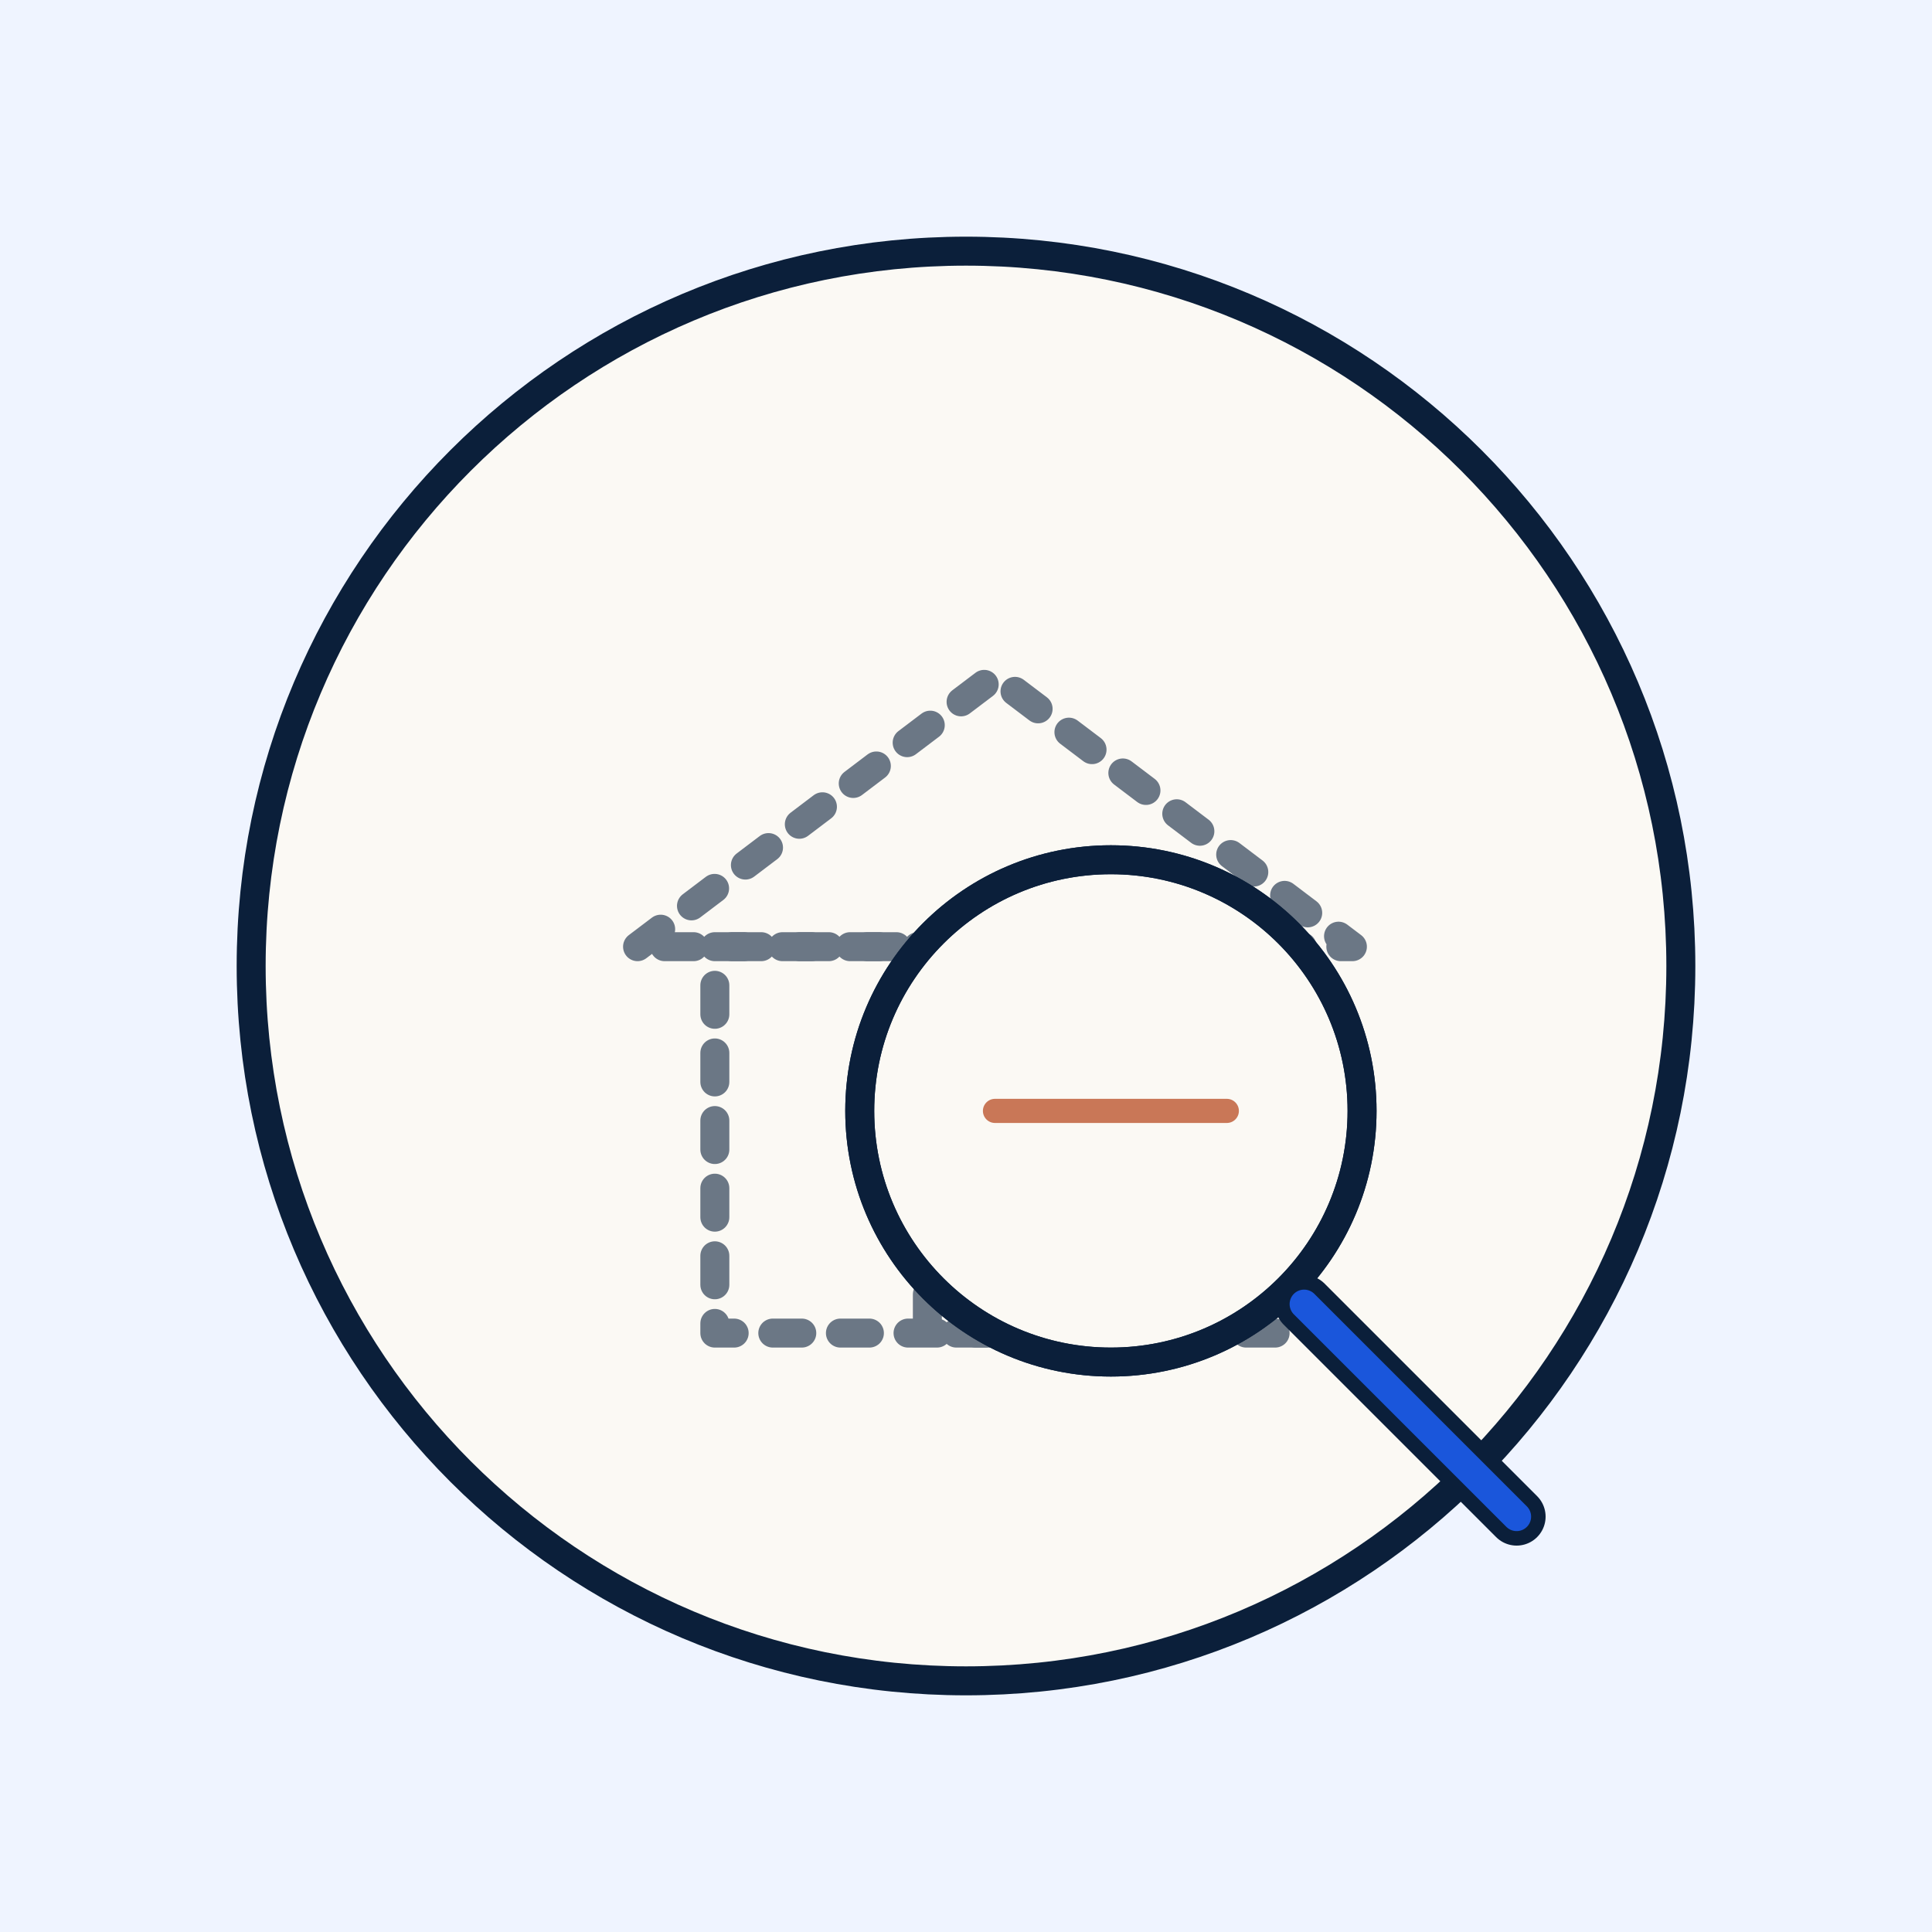
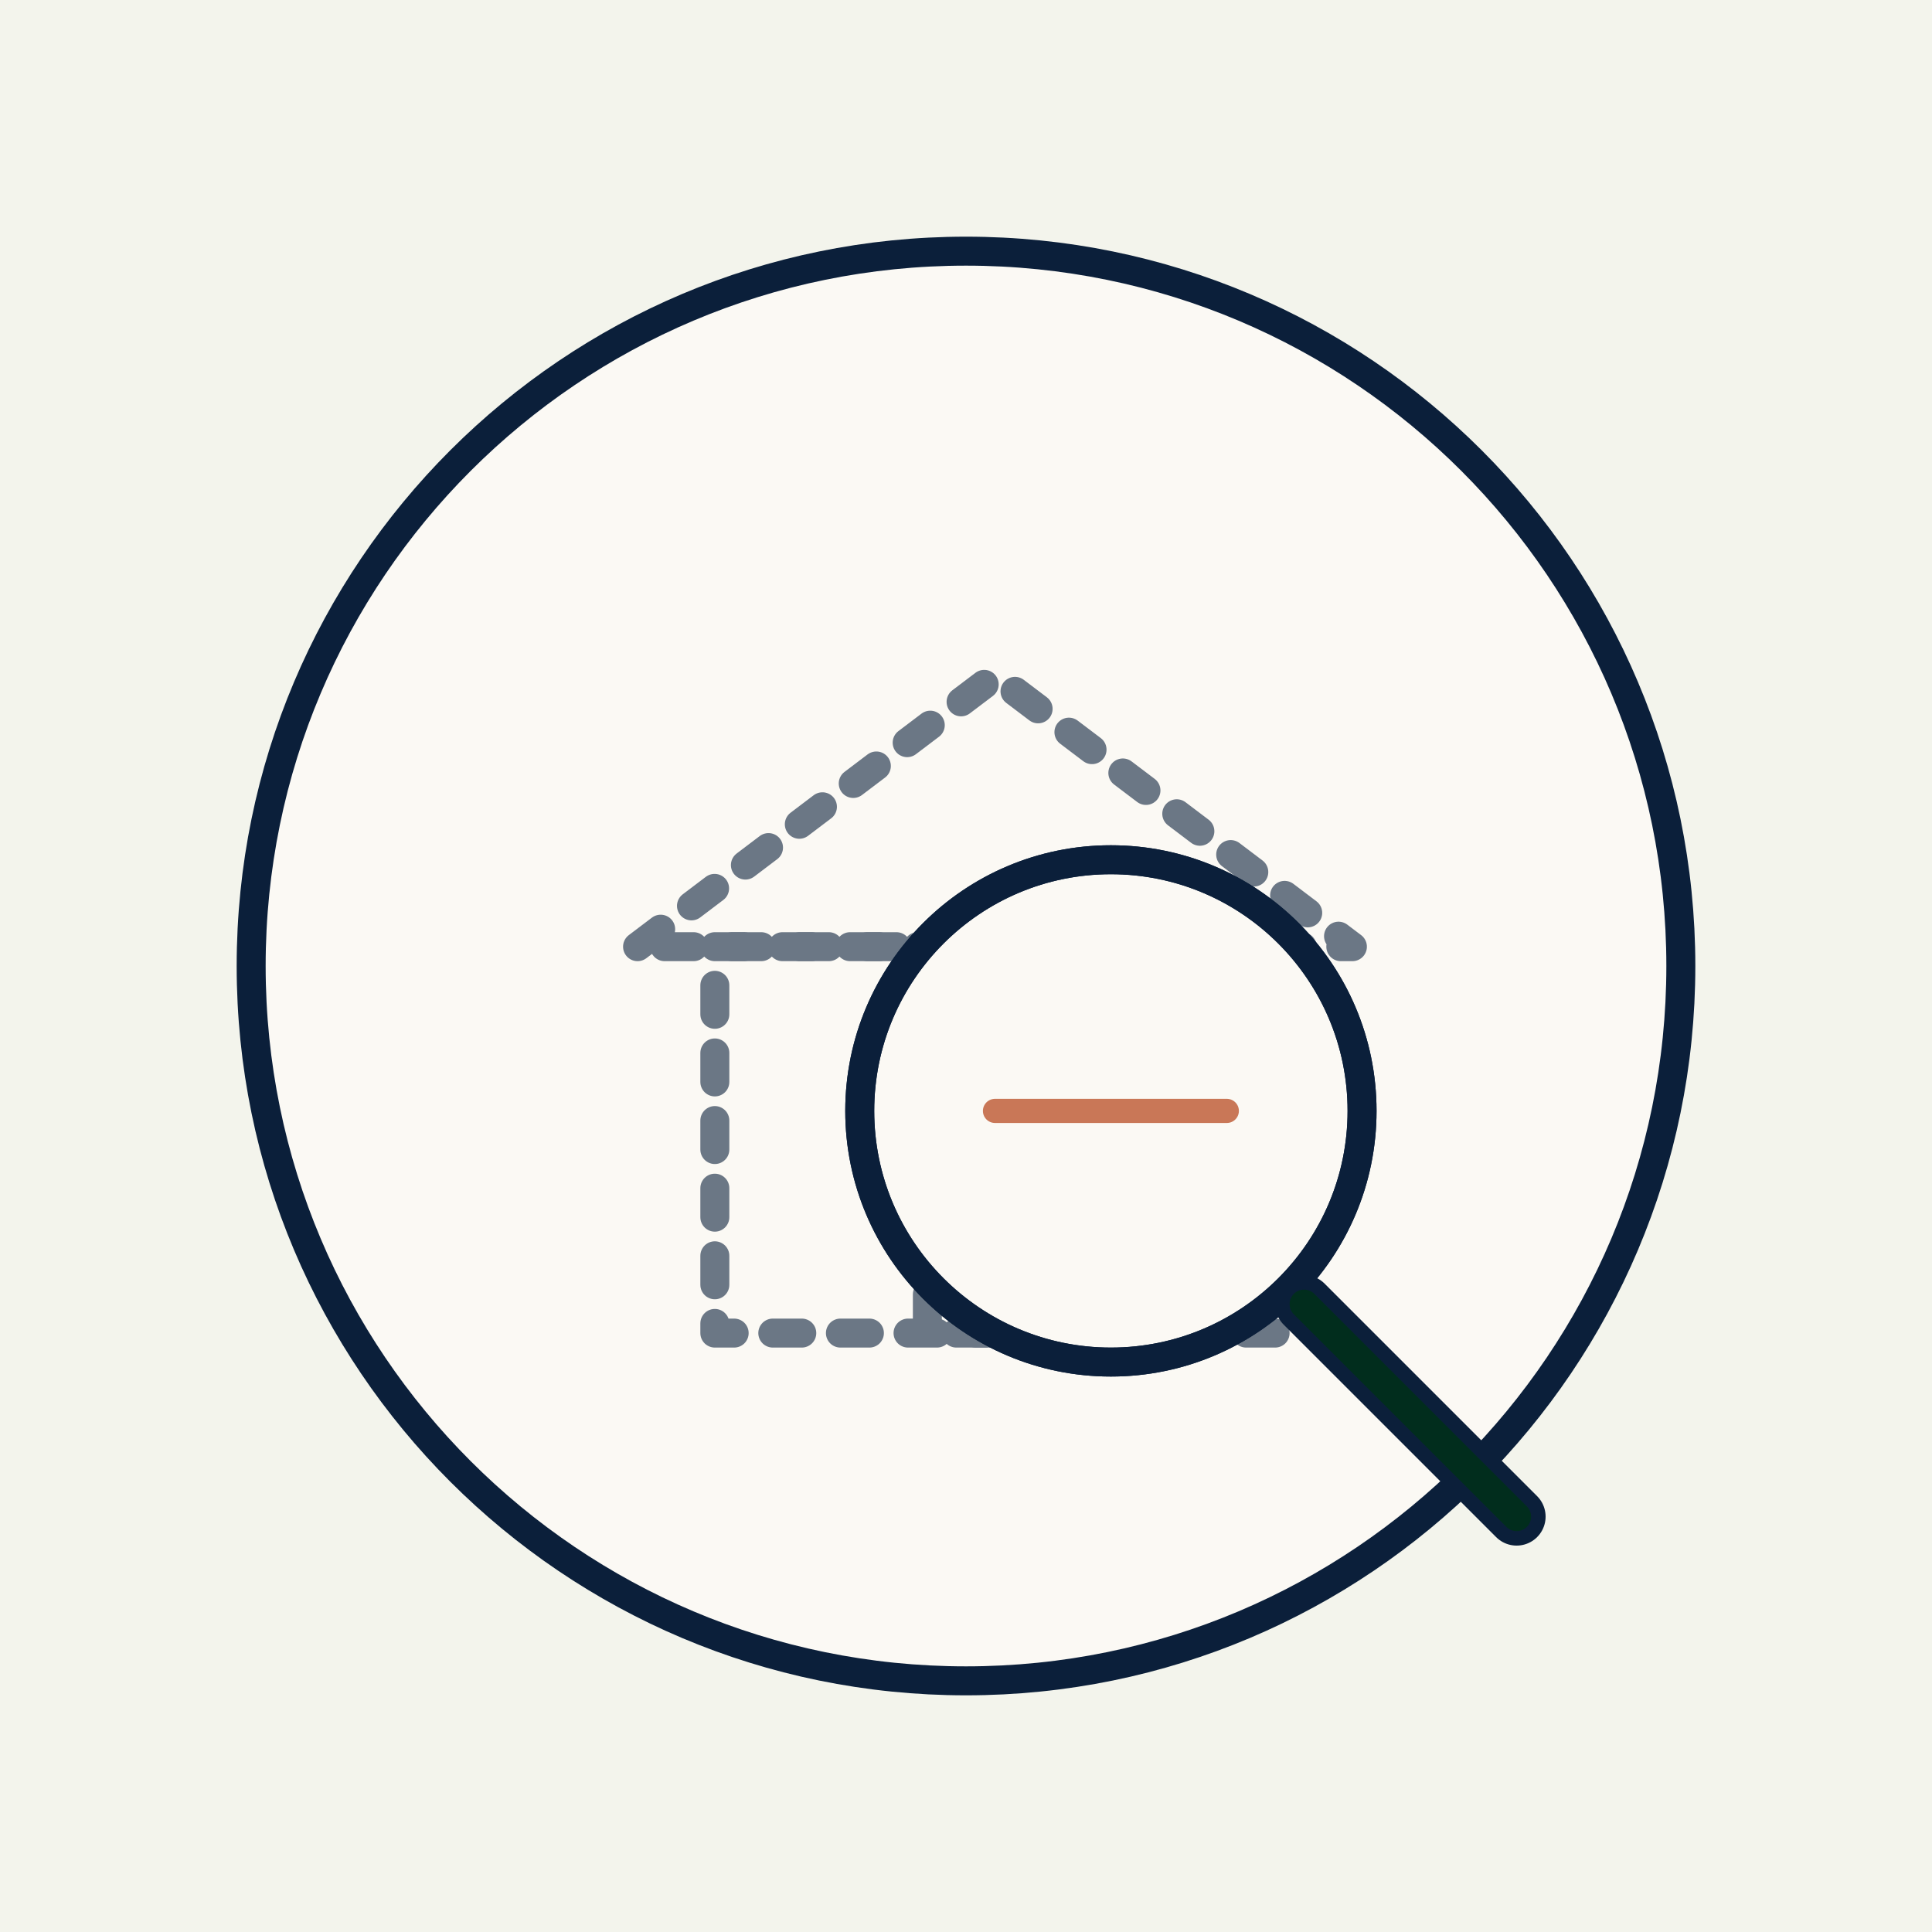
<svg xmlns="http://www.w3.org/2000/svg" viewBox="0 0 200 200" fill="none" stroke="#0B1F3A" stroke-width="3" stroke-linecap="round" stroke-linejoin="round">
-   <rect width="200" height="200" fill="#EFF4FF" stroke="none" />
+   <rect width="200" height="200" fill="#f3f4ec" stroke="none" />
  <circle cx="100" cy="100" r="74" fill="#FBF9F4" stroke="none" />
  <circle cx="100" cy="100" r="74" />
  <g stroke-dasharray="3 4" opacity="0.6">
    <rect x="74" y="98" width="58" height="40" fill="none" />
    <path d="M 66 98 L 103 70 L 140 98 Z" fill="none" />
    <rect x="96" y="118" width="14" height="20" fill="none" />
  </g>
  <g transform="translate(115, 115)">
    <circle cx="0" cy="0" r="26" fill="#FBF9F4" />
    <circle cx="0" cy="0" r="26" />
    <line x1="20" y1="20" x2="42" y2="42" stroke-width="6" stroke-linecap="round" />
-     <line x1="20" y1="20" x2="42" y2="42" stroke-width="3" stroke="#1A56DB" stroke-linecap="round" />
+     <line x1="20" y1="20" x2="42" y2="42" stroke-width="3" stroke="#012d1d" stroke-linecap="round" />
    <line x1="-12" y1="0" x2="12" y2="0" stroke="#C97757" stroke-width="2.5" stroke-linecap="round" />
  </g>
</svg>
